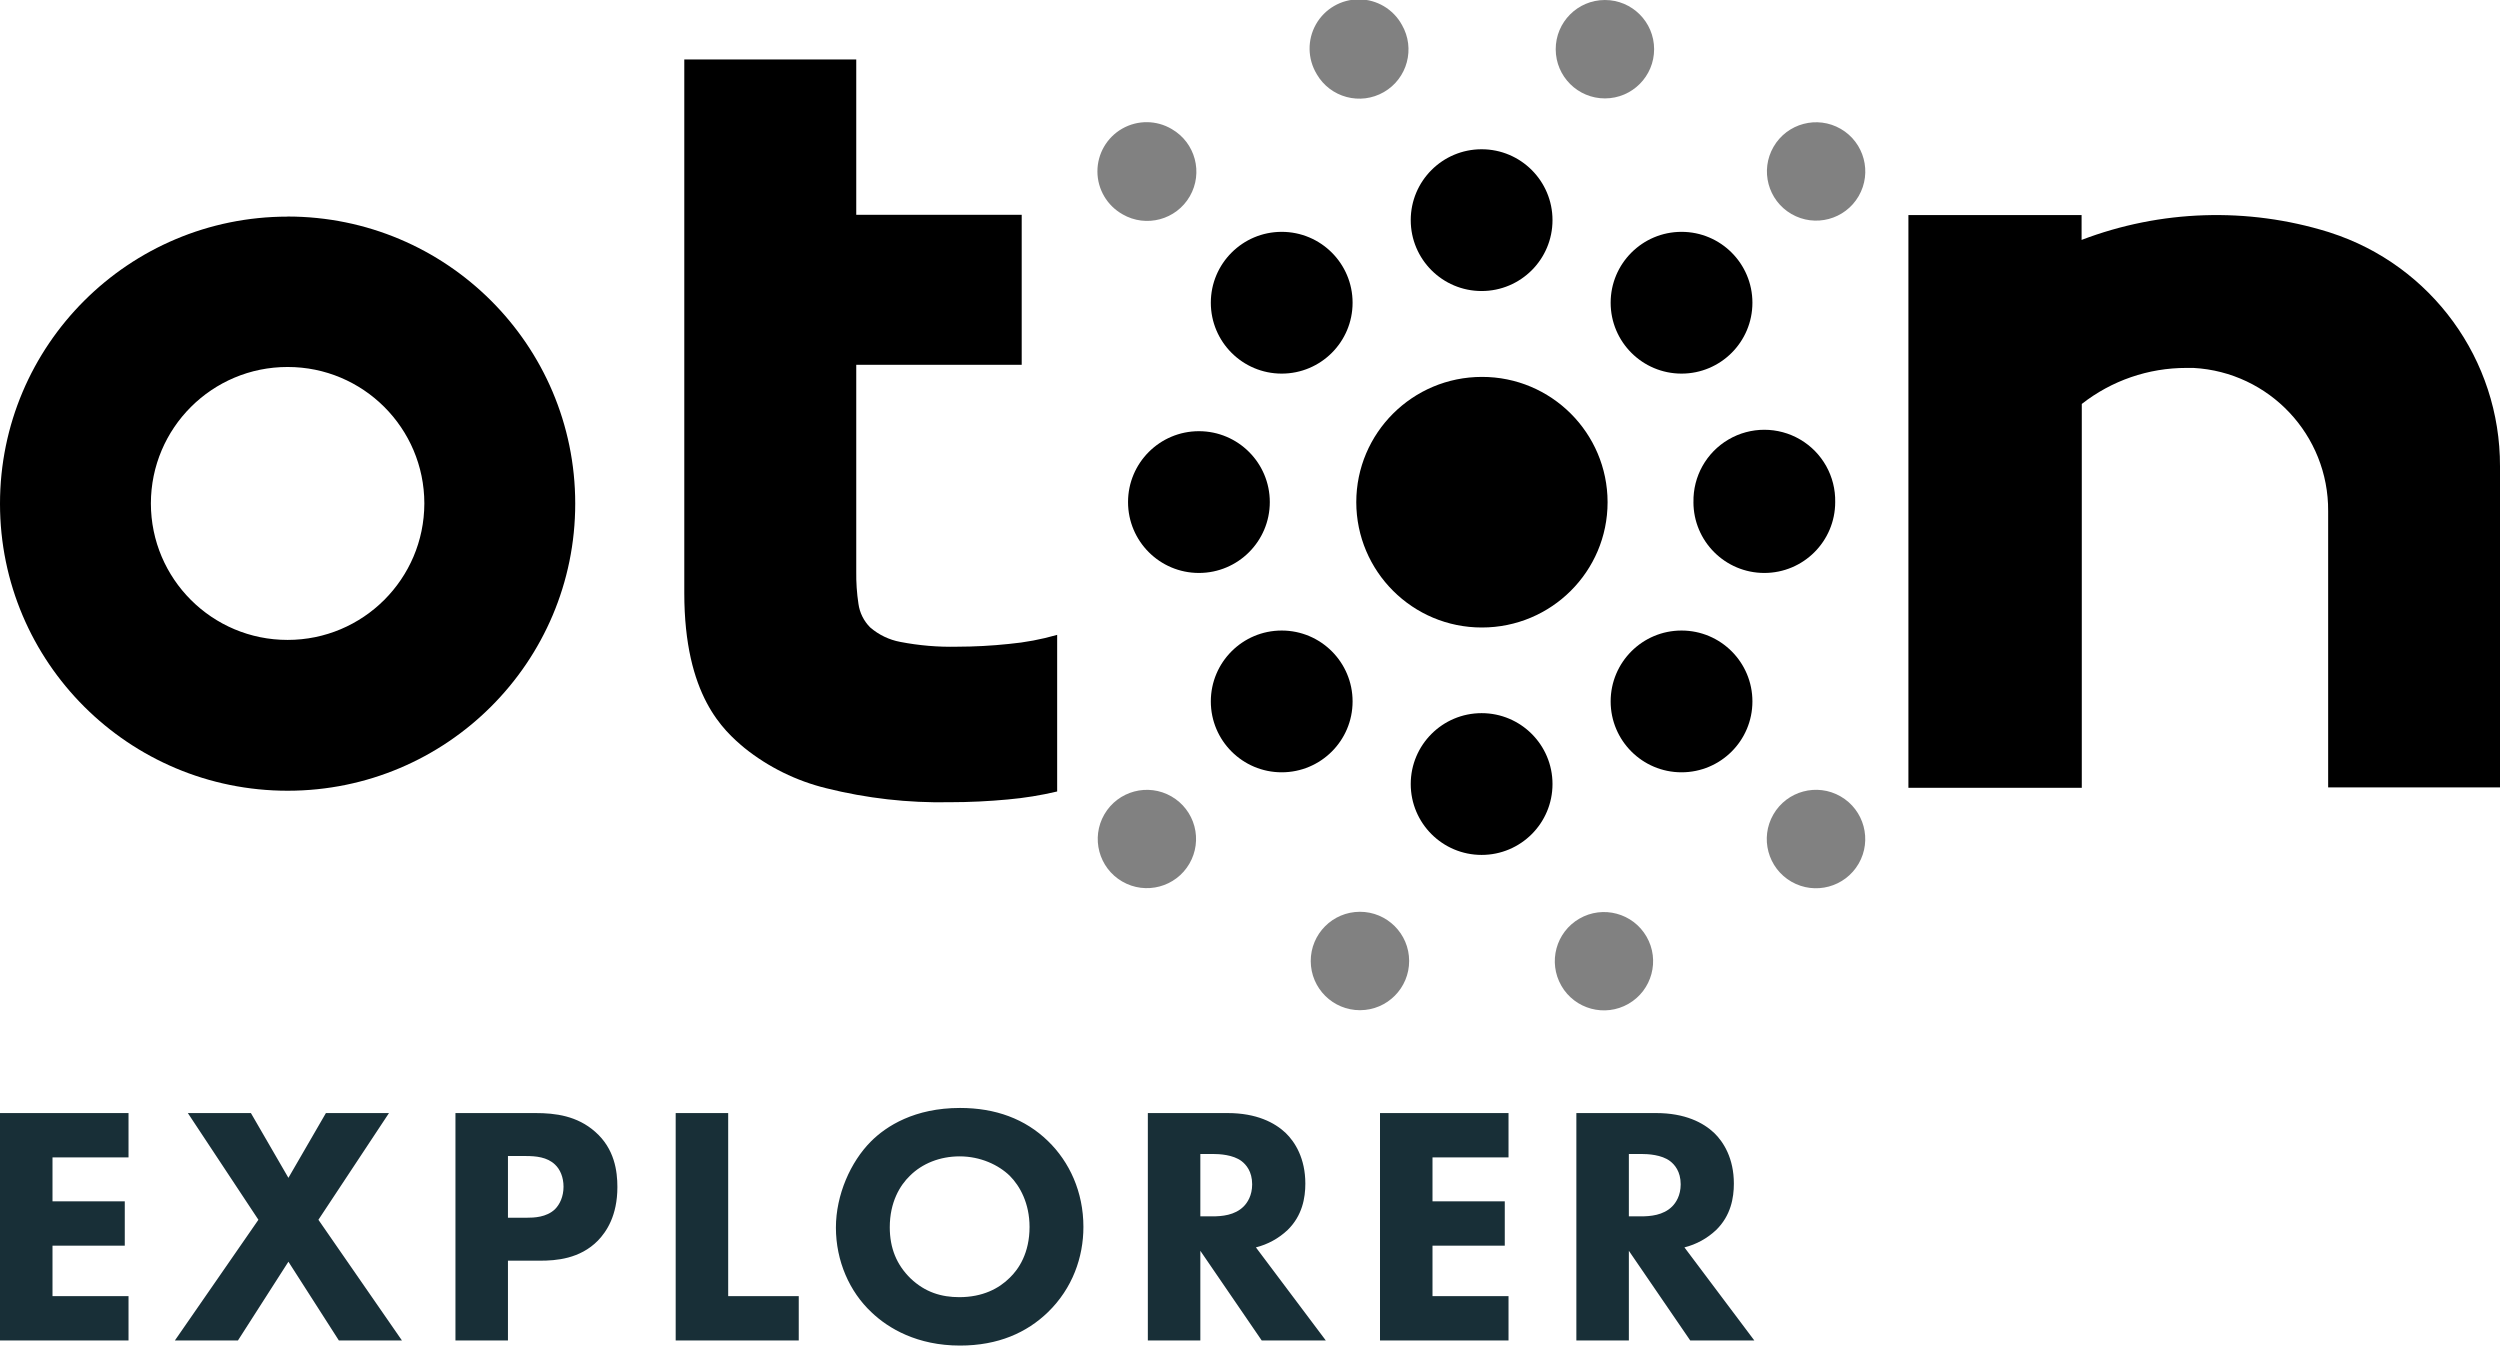
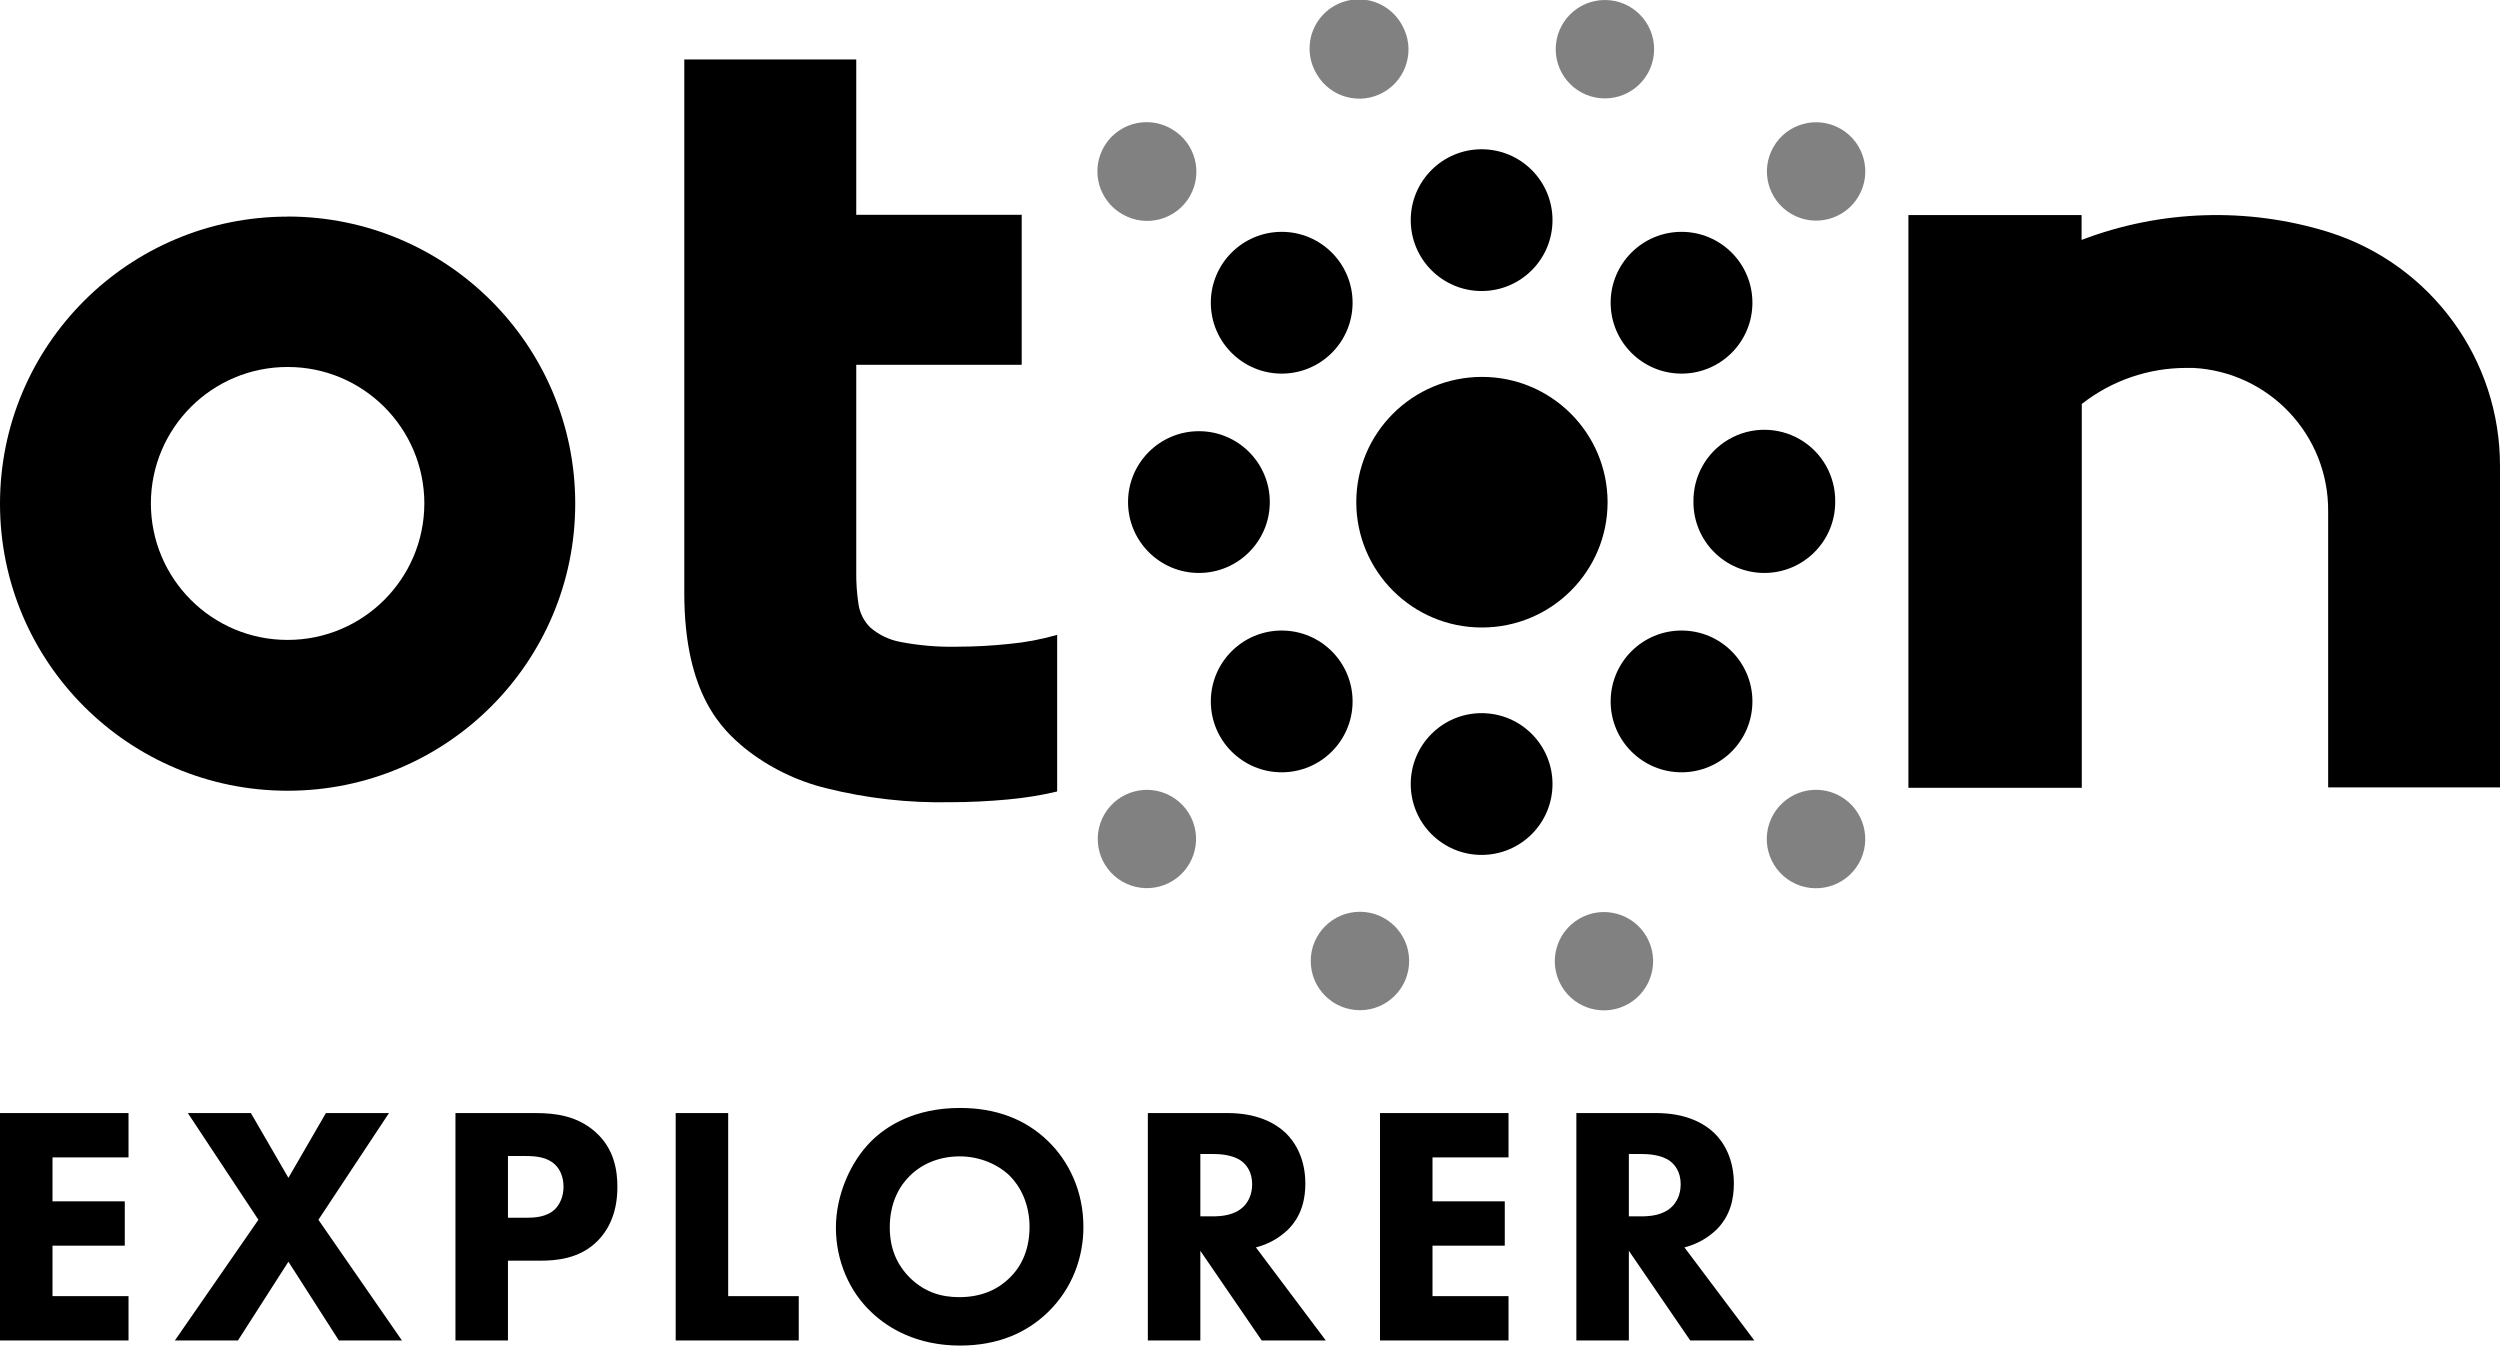
<svg xmlns="http://www.w3.org/2000/svg" width="88" height="48" viewBox="0 0 88 48">
  <g>
    <g>
      <g>
        <path fill="currentColor" d="M30.14 7.56h5.824v5.28H30.14v7.28c-.005.378.02.757.077 1.133.043.315.188.607.413.832.301.26.667.437 1.059.51.66.128 1.332.185 2.004.169.607-.001 1.213-.033 1.816-.097a9.109 9.109 0 0 0 1.703-.32v5.513c-.573.136-1.155.23-1.742.282-.653.061-1.336.096-2.04.096a16.538 16.538 0 0 1-4.349-.493 7.426 7.426 0 0 1-2.874-1.415c-.733-.617-2.12-1.831-2.12-5.455V2.093h6.053z" />
      </g>
      <g>
        <path fill="currentColor" d="M10.124 22.525a4.808 4.808 0 0 1-4.813-4.803 4.808 4.808 0 0 1 4.813-4.804 4.808 4.808 0 0 1 4.813 4.804 4.812 4.812 0 0 1-4.813 4.803m0-14.9C4.532 7.625-.001 12.151 0 17.732c.001 5.582 4.537 10.105 10.13 10.102 5.591-.003 10.122-4.53 10.118-10.112-.002-5.579-4.534-10.1-10.124-10.1" />
      </g>
      <g>
        <path fill="currentColor" d="M88 16.401v11.315h-6.049v-9.722a5.016 5.016 0 0 0-4.74-5.043h-.25a5.952 5.952 0 0 0-3.682 1.268v13.512h-6.103V7.57h6.096v.875a13.316 13.316 0 0 1 8.679-.281l.07.023A8.618 8.618 0 0 1 88 16.416" />
      </g>
      <g>
        <g opacity=".7">
          <g opacity=".7">
            <path fill="currentColor" d="M41.868 30.399a1.73 1.73 0 1 1-.63-2.363 1.727 1.727 0 0 1 .63 2.363" />
          </g>
          <g opacity=".7">
            <path fill="currentColor" d="M65.425 6.903a1.73 1.73 0 1 1-2.996-1.736 1.73 1.73 0 1 1 2.996 1.736" />
          </g>
          <g opacity=".7">
            <path fill="currentColor" d="M39.514 7.543a1.732 1.732 0 1 1 1.733-2.999 1.732 1.732 0 0 1-1.733 3" />
          </g>
          <g opacity=".7">
            <path fill="currentColor" d="M63.058 31.036a1.733 1.733 0 1 1 2.367-.636 1.736 1.736 0 0 1-2.367.636" />
          </g>
          <g opacity=".7">
            <path fill="currentColor" d="M46.348 2.607A1.732 1.732 0 1 1 49.347.875a1.732 1.732 0 0 1-3 1.732" />
          </g>
          <g opacity=".7">
            <path fill="currentColor" d="M54.96 34.698a1.73 1.73 0 1 1 2.999-1.727 1.73 1.73 0 0 1-3 1.727" />
          </g>
          <g opacity=".7">
            <path fill="currentColor" d="M54.761 1.736a1.732 1.732 0 1 1 3.464-.008 1.732 1.732 0 0 1-3.464.008" />
          </g>
          <g opacity=".7">
            <path fill="currentColor" d="M46.138 33.832a1.732 1.732 0 1 1 3.464-.01 1.732 1.732 0 0 1-3.464.01" />
          </g>
        </g>
        <g>
          <g>
            <g>
              <path fill="currentColor" d="M49.658 7.749a2.495 2.495 0 1 1 4.99 0 2.495 2.495 0 0 1-4.99 0z" />
            </g>
            <g>
              <path fill="currentColor" d="M59.61 17.673a2.495 2.495 0 1 1 4.989 0 2.495 2.495 0 0 1-4.99 0z" />
            </g>
            <g>
              <path fill="currentColor" d="M49.658 27.598a2.495 2.495 0 1 1 4.99 0 2.495 2.495 0 0 1-4.99 0z" />
            </g>
            <g>
              <path fill="currentColor" d="M39.707 17.673a2.495 2.495 0 1 1 4.99 0 2.495 2.495 0 0 1-4.99 0z" />
            </g>
            <g>
              <path fill="currentColor" d="M56.695 10.656a2.495 2.495 0 1 1 4.99 0 2.495 2.495 0 0 1-4.99 0z" />
            </g>
            <g>
              <path fill="currentColor" d="M56.695 24.69a2.495 2.495 0 1 1 4.99 0 2.495 2.495 0 0 1-4.99 0z" />
            </g>
            <g>
              <path fill="currentColor" d="M42.621 24.69a2.495 2.495 0 1 1 4.99 0 2.495 2.495 0 0 1-4.99 0z" />
            </g>
            <g>
              <path fill="currentColor" d="M42.621 10.656a2.495 2.495 0 1 1 4.99 0 2.495 2.495 0 0 1-4.99 0z" />
            </g>
          </g>
          <g>
            <path fill="currentColor" d="M47.741 17.678c0-2.436 1.98-4.411 4.423-4.411a4.417 4.417 0 0 1 4.423 4.41c0 2.437-1.98 4.411-4.423 4.411a4.417 4.417 0 0 1-4.423-4.41z" />
          </g>
        </g>
      </g>
      <g>
-         <path fill="#182f37" d="M57.336 42.816h.42c.336 0 .792-.036 1.104-.348.132-.132.3-.384.3-.78 0-.456-.216-.696-.372-.816-.3-.228-.78-.252-1.02-.252h-.432zm.96-3.636c1.02 0 1.656.336 2.04.696.336.324.696.9.696 1.788 0 .504-.108 1.128-.624 1.632a2.518 2.518 0 0 1-1.116.612l2.46 3.276h-2.256l-2.16-3.156v3.156h-1.848V39.18zM53.1 40.74h-2.676v1.548h2.544v1.56h-2.544v1.776H53.1v1.56h-4.524V39.18H53.1zm-10.848 2.076h.42c.336 0 .792-.036 1.104-.348.132-.132.3-.384.3-.78 0-.456-.216-.696-.372-.816-.3-.228-.78-.252-1.02-.252h-.432zm.96-3.636c1.02 0 1.656.336 2.04.696.336.324.696.9.696 1.788 0 .504-.108 1.128-.624 1.632a2.518 2.518 0 0 1-1.116.612l2.46 3.276h-2.256l-2.16-3.156v3.156h-1.848V39.18zm-11.184 2.208c-.348.336-.708.924-.708 1.812 0 .732.24 1.32.732 1.8.516.492 1.092.66 1.716.66.816 0 1.392-.3 1.776-.684.312-.3.696-.864.696-1.788 0-.828-.336-1.44-.696-1.8-.396-.384-1.032-.684-1.764-.684-.696 0-1.32.252-1.752.684zm4.86-1.224c.756.732 1.248 1.788 1.248 3.024 0 1.068-.384 2.16-1.248 3-.744.72-1.752 1.176-3.096 1.176-1.5 0-2.52-.6-3.12-1.176-.768-.72-1.248-1.8-1.248-2.976 0-1.152.516-2.316 1.236-3.036.54-.54 1.536-1.176 3.132-1.176 1.248 0 2.292.384 3.096 1.164zm-11.256-.984v6.444h2.484v1.56h-4.332V39.18zm-7.752 3.684h.66c.252 0 .696-.012.996-.3.168-.168.3-.444.3-.792 0-.336-.12-.612-.3-.78-.276-.264-.672-.3-1.032-.3h-.624zm.972-3.684c.696 0 1.464.096 2.1.66.684.6.78 1.392.78 1.944 0 1.008-.384 1.572-.684 1.884-.636.648-1.476.708-2.04.708H17.88v2.808h-1.848V39.18zm-9.756 3.756L6.612 39.18h2.22l1.32 2.28 1.32-2.28h2.22l-2.484 3.756 2.94 4.248h-2.22l-1.776-2.772-1.776 2.772h-2.22zM4.524 40.74H1.848v1.548h2.544v1.56H1.848v1.776h2.676v1.56H0V39.18h4.524z" />
+         <path fill="currentColor" d="M57.336 42.816h.42c.336 0 .792-.036 1.104-.348.132-.132.3-.384.3-.78 0-.456-.216-.696-.372-.816-.3-.228-.78-.252-1.02-.252h-.432zm.96-3.636c1.02 0 1.656.336 2.04.696.336.324.696.9.696 1.788 0 .504-.108 1.128-.624 1.632a2.518 2.518 0 0 1-1.116.612l2.46 3.276h-2.256l-2.16-3.156v3.156h-1.848V39.18zM53.1 40.74h-2.676v1.548h2.544v1.56h-2.544v1.776H53.1v1.56h-4.524V39.18H53.1zm-10.848 2.076h.42c.336 0 .792-.036 1.104-.348.132-.132.3-.384.3-.78 0-.456-.216-.696-.372-.816-.3-.228-.78-.252-1.02-.252h-.432zm.96-3.636c1.02 0 1.656.336 2.04.696.336.324.696.9.696 1.788 0 .504-.108 1.128-.624 1.632a2.518 2.518 0 0 1-1.116.612l2.46 3.276h-2.256l-2.16-3.156v3.156h-1.848V39.18zm-11.184 2.208c-.348.336-.708.924-.708 1.812 0 .732.24 1.32.732 1.8.516.492 1.092.66 1.716.66.816 0 1.392-.3 1.776-.684.312-.3.696-.864.696-1.788 0-.828-.336-1.44-.696-1.8-.396-.384-1.032-.684-1.764-.684-.696 0-1.32.252-1.752.684zm4.86-1.224c.756.732 1.248 1.788 1.248 3.024 0 1.068-.384 2.16-1.248 3-.744.72-1.752 1.176-3.096 1.176-1.5 0-2.52-.6-3.12-1.176-.768-.72-1.248-1.8-1.248-2.976 0-1.152.516-2.316 1.236-3.036.54-.54 1.536-1.176 3.132-1.176 1.248 0 2.292.384 3.096 1.164zm-11.256-.984v6.444h2.484v1.56h-4.332V39.18zm-7.752 3.684h.66c.252 0 .696-.012.996-.3.168-.168.3-.444.3-.792 0-.336-.12-.612-.3-.78-.276-.264-.672-.3-1.032-.3h-.624zm.972-3.684c.696 0 1.464.096 2.1.66.684.6.78 1.392.78 1.944 0 1.008-.384 1.572-.684 1.884-.636.648-1.476.708-2.04.708H17.88v2.808h-1.848V39.18zm-9.756 3.756L6.612 39.18h2.22l1.32 2.28 1.32-2.28h2.22l-2.484 3.756 2.94 4.248h-2.22l-1.776-2.772-1.776 2.772h-2.22zM4.524 40.74H1.848v1.548h2.544v1.56H1.848v1.776h2.676v1.56H0V39.18h4.524z" />
      </g>
    </g>
  </g>
</svg>
